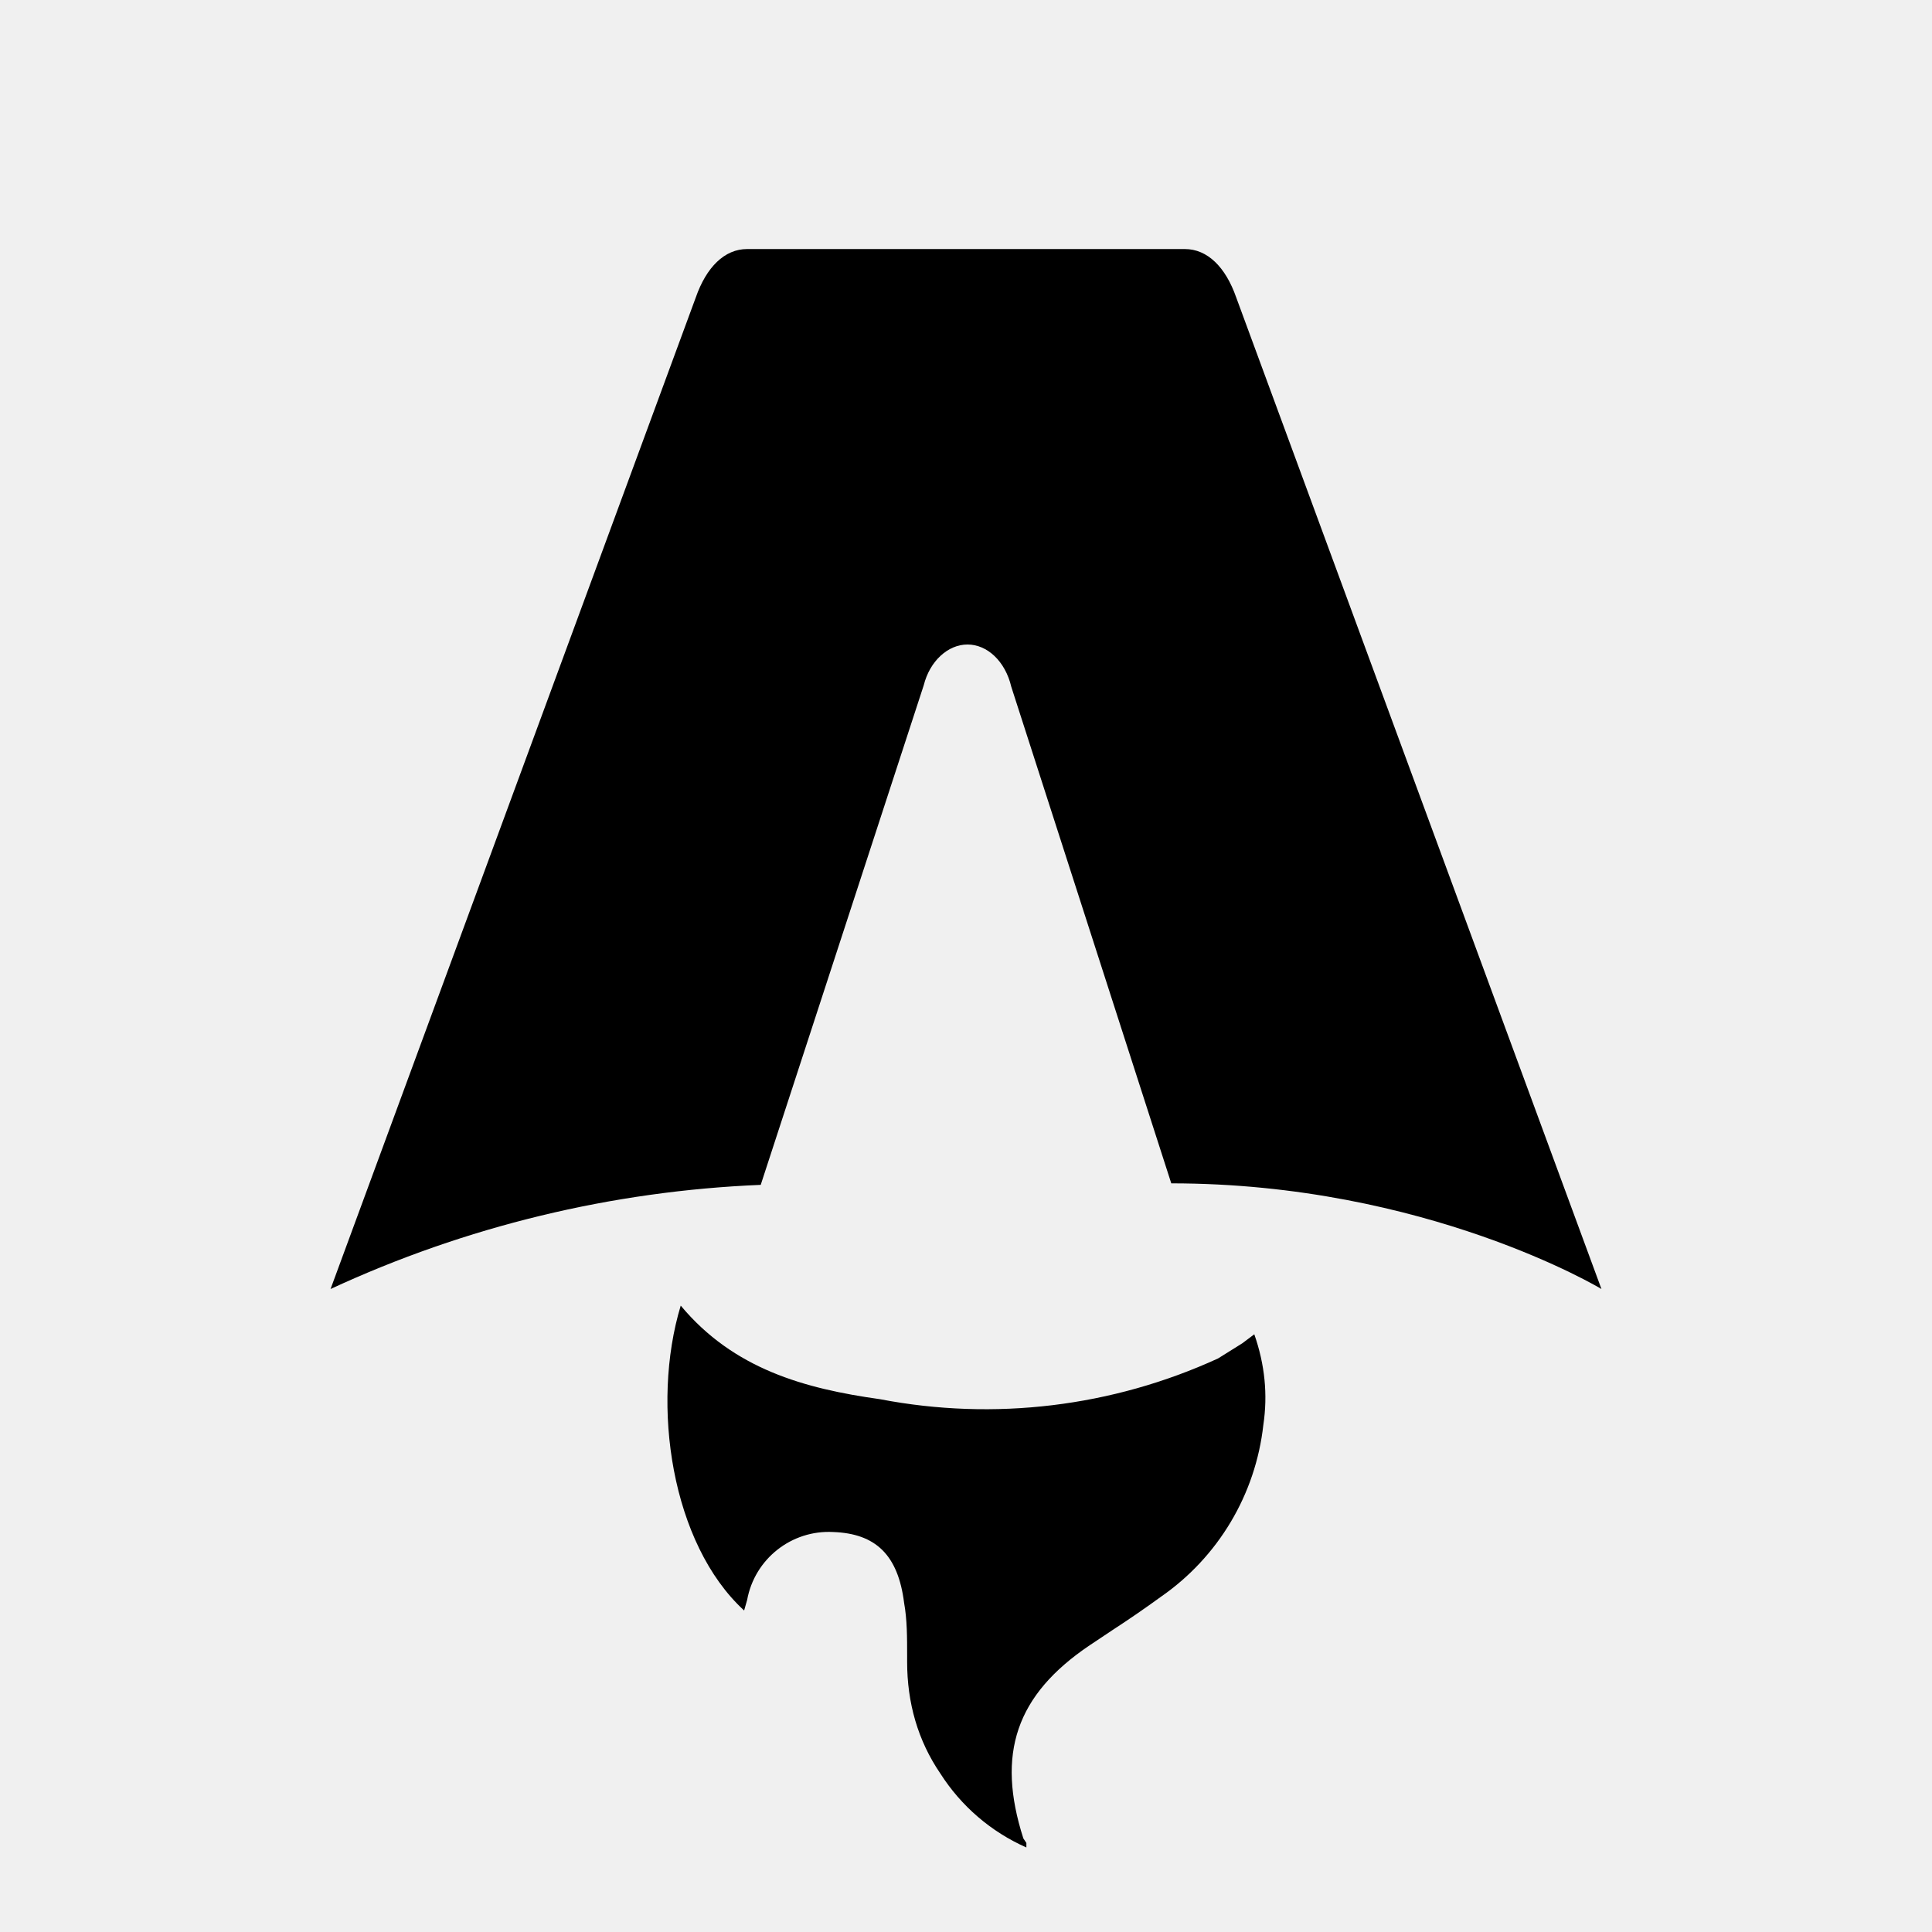
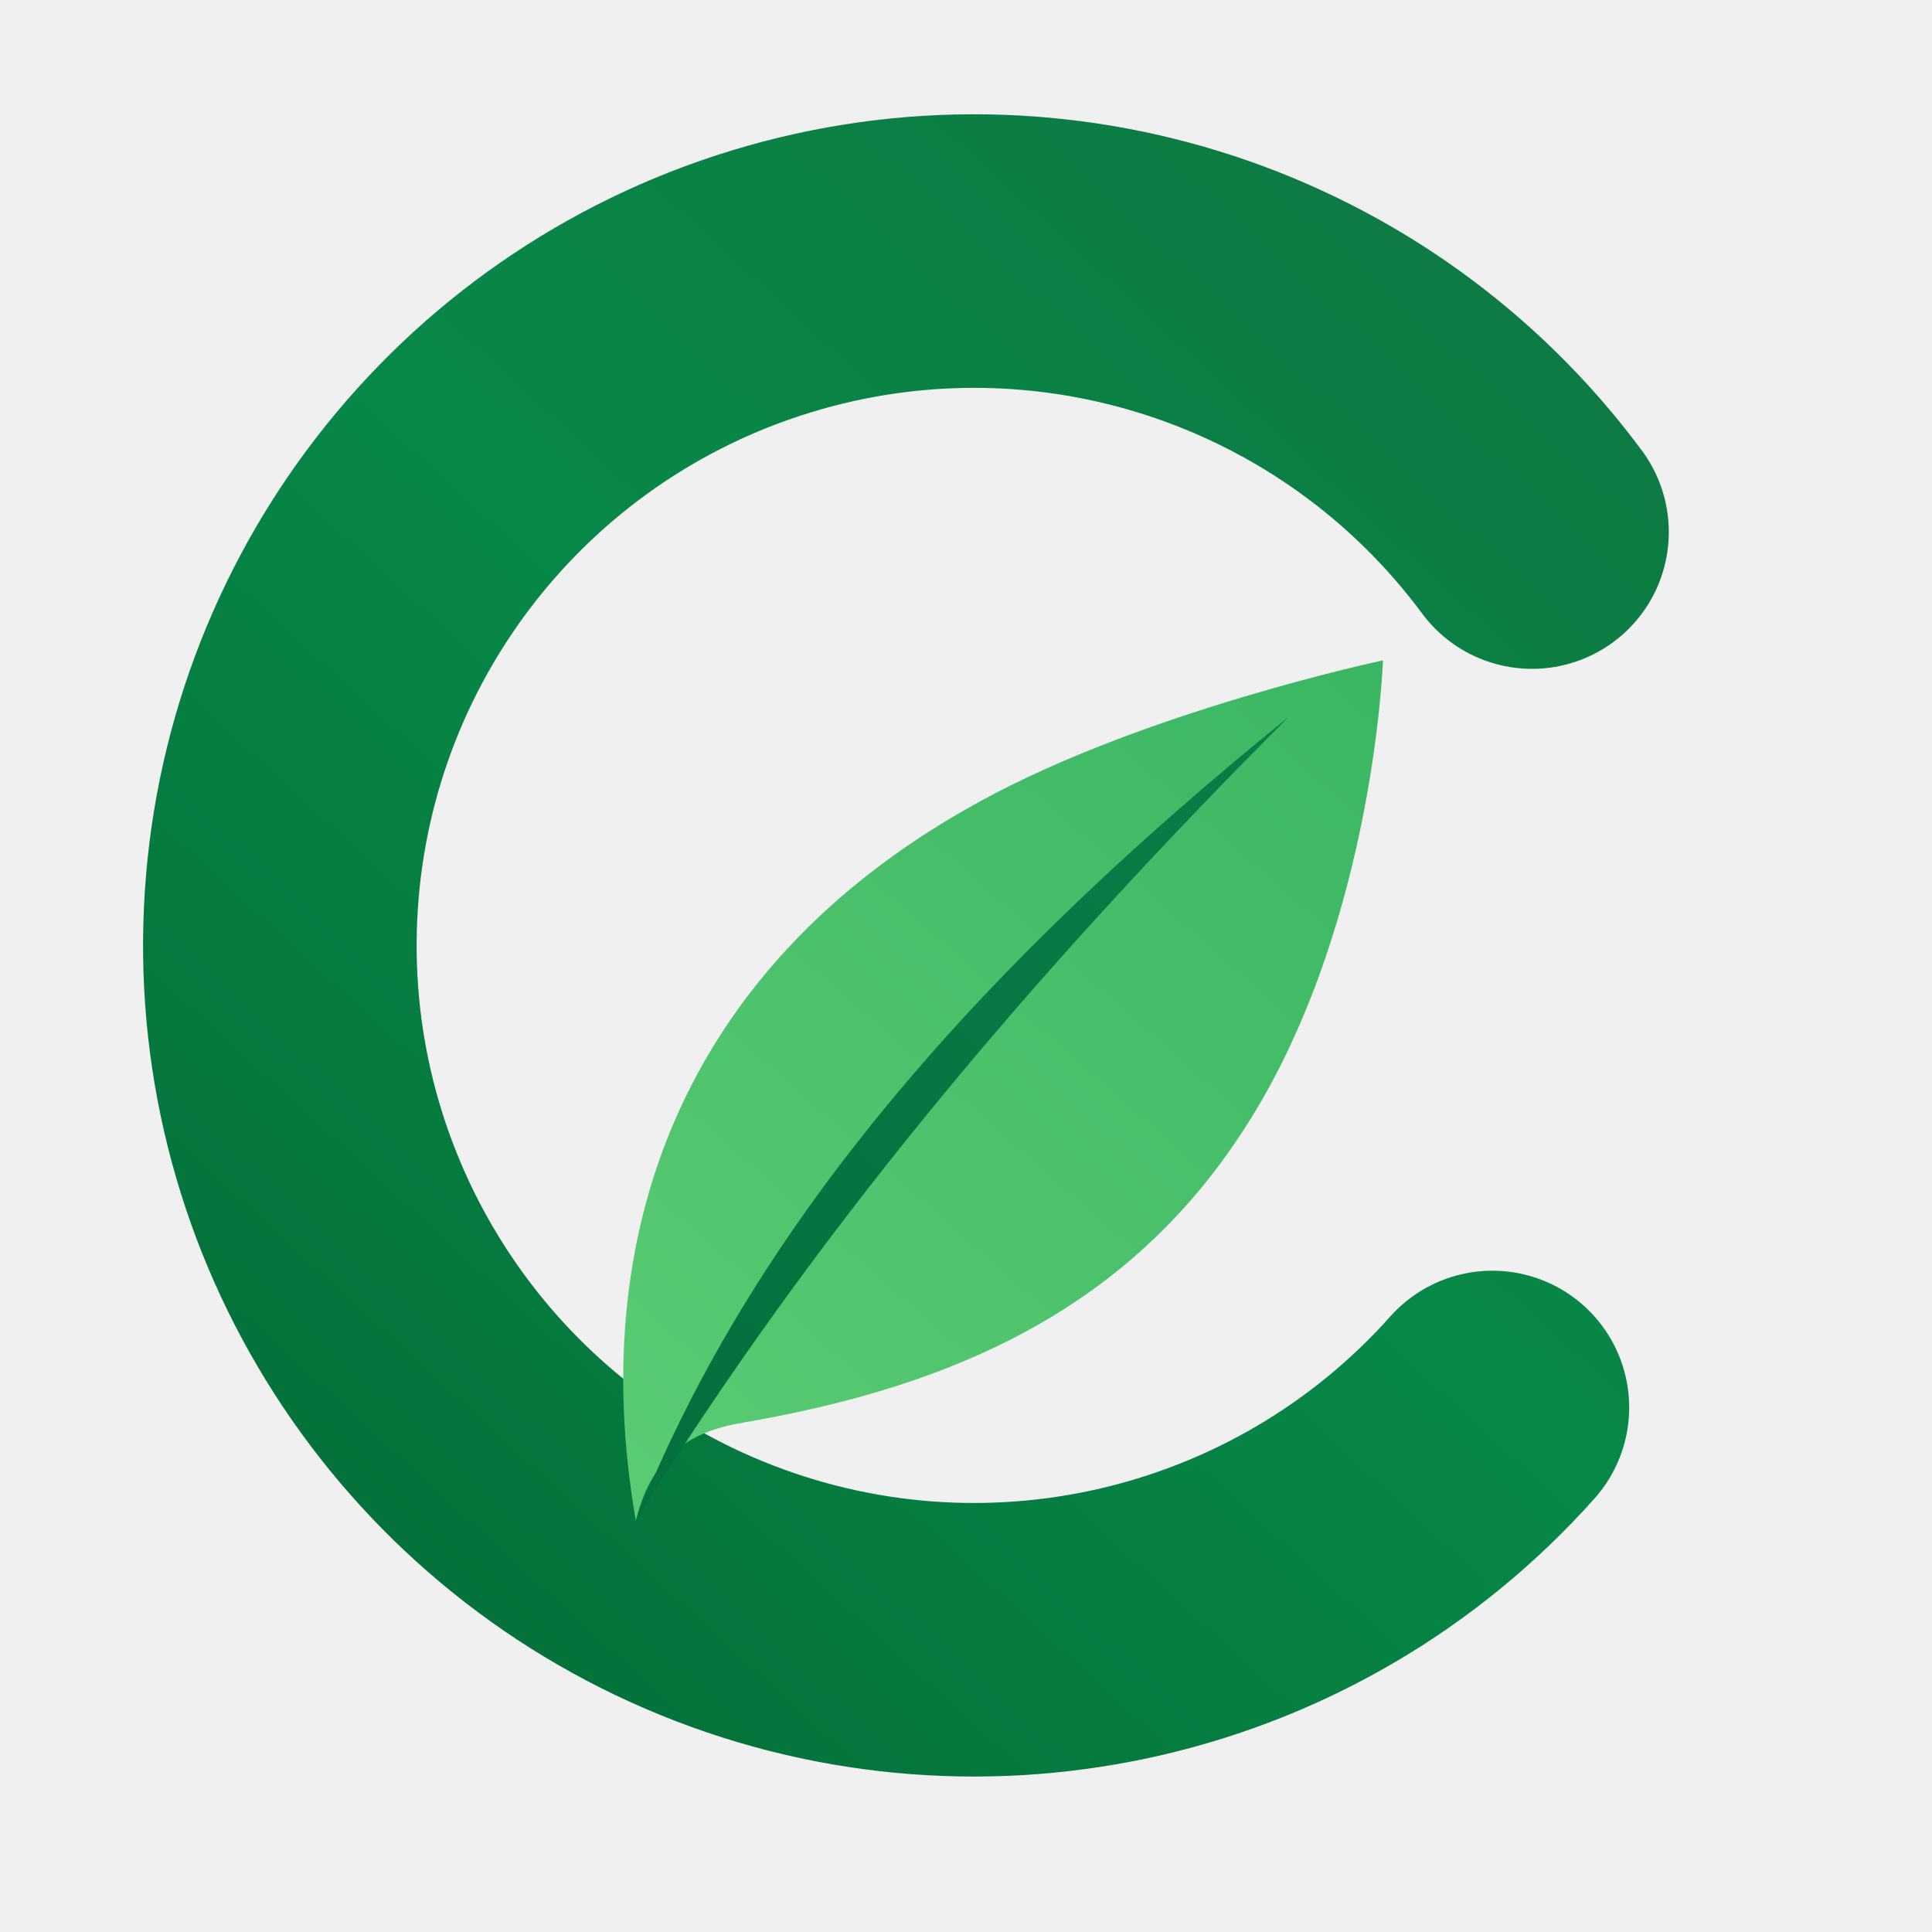
- <svg xmlns="http://www.w3.org/2000/svg" fill="none" viewBox="0 0 128 128">
-   <path d="M50.4 78.5a75.1 75.1 0 0 0-28.5 6.9l24.2-65.7c.7-2 1.9-3.2 3.4-3.2h29c1.5 0 2.7 1.2 3.4 3.2l24.2 65.7s-11.6-7-28.5-7L67 45.5c-.4-1.7-1.6-2.8-2.9-2.8-1.3 0-2.5 1.1-2.9 2.7L50.4 78.5Zm-1.1 28.2Zm-4.2-20.2c-2 6.6-.6 15.8 4.2 20.2a17.5 17.5 0 0 1 .2-.7 5.5 5.5 0 0 1 5.7-4.5c2.8.1 4.3 1.5 4.7 4.7.2 1.1.2 2.3.2 3.5v.4c0 2.7.7 5.2 2.2 7.4a13 13 0 0 0 5.7 4.9v-.3l-.2-.3c-1.8-5.6-.5-9.5 4.4-12.8l1.5-1a73 73 0 0 0 3.2-2.2 16 16 0 0 0 6.8-11.4c.3-2 .1-4-.6-6l-.8.6-1.6 1a37 37 0 0 1-22.4 2.7c-5-.7-9.7-2-13.2-6.2Z" />
-   <style>
-         path { fill: #000; }
-         @media (prefers-color-scheme: dark) {
-             path { fill: #FFF; }
-         }
-     </style>
+ <svg xmlns="http://www.w3.org/2000/svg" viewBox="0 0 1024 1024" role="img" aria-label="CropCheckUp logo">
+   <defs>
+     <linearGradient id="cropcheckup-c" x1="214" y1="815" x2="791" y2="185" gradientUnits="userSpaceOnUse">
+       <stop stop-color="#04723A" />
+       <stop offset="0.52" stop-color="#078848" />
+       <stop offset="1" stop-color="#0D7B43" />
+     </linearGradient>
+     <linearGradient id="cropcheckup-leaf" x1="348" y1="793" x2="735" y2="353" gradientUnits="userSpaceOnUse">
+       <stop stop-color="#5ACB73" />
+       <stop offset="1" stop-color="#3AB663" />
+     </linearGradient>
+     <linearGradient id="cropcheckup-vein" x1="333" y1="811" x2="682" y2="408" gradientUnits="userSpaceOnUse">
+       <stop stop-color="#056E3C" />
+       <stop offset="1" stop-color="#087D47" />
+     </linearGradient>
+   </defs>
+   <path d="M812 282A368 368 0 1 0 791 746" fill="none" stroke="url(#cropcheckup-c)" stroke-linecap="round" stroke-width="145" />
+   <path d="M337 806C309 645 369 507 519 425c87-48 214-75 214-75s-5 151-80 258c-65 94-161 129-259 146-31 5-49 20-57 52Z" fill="url(#cropcheckup-leaf)" />
+   <path d="M337 806c64-162 189-299 346-426C545 518 430 656 337 806Z" fill="url(#cropcheckup-vein)" />
</svg>
